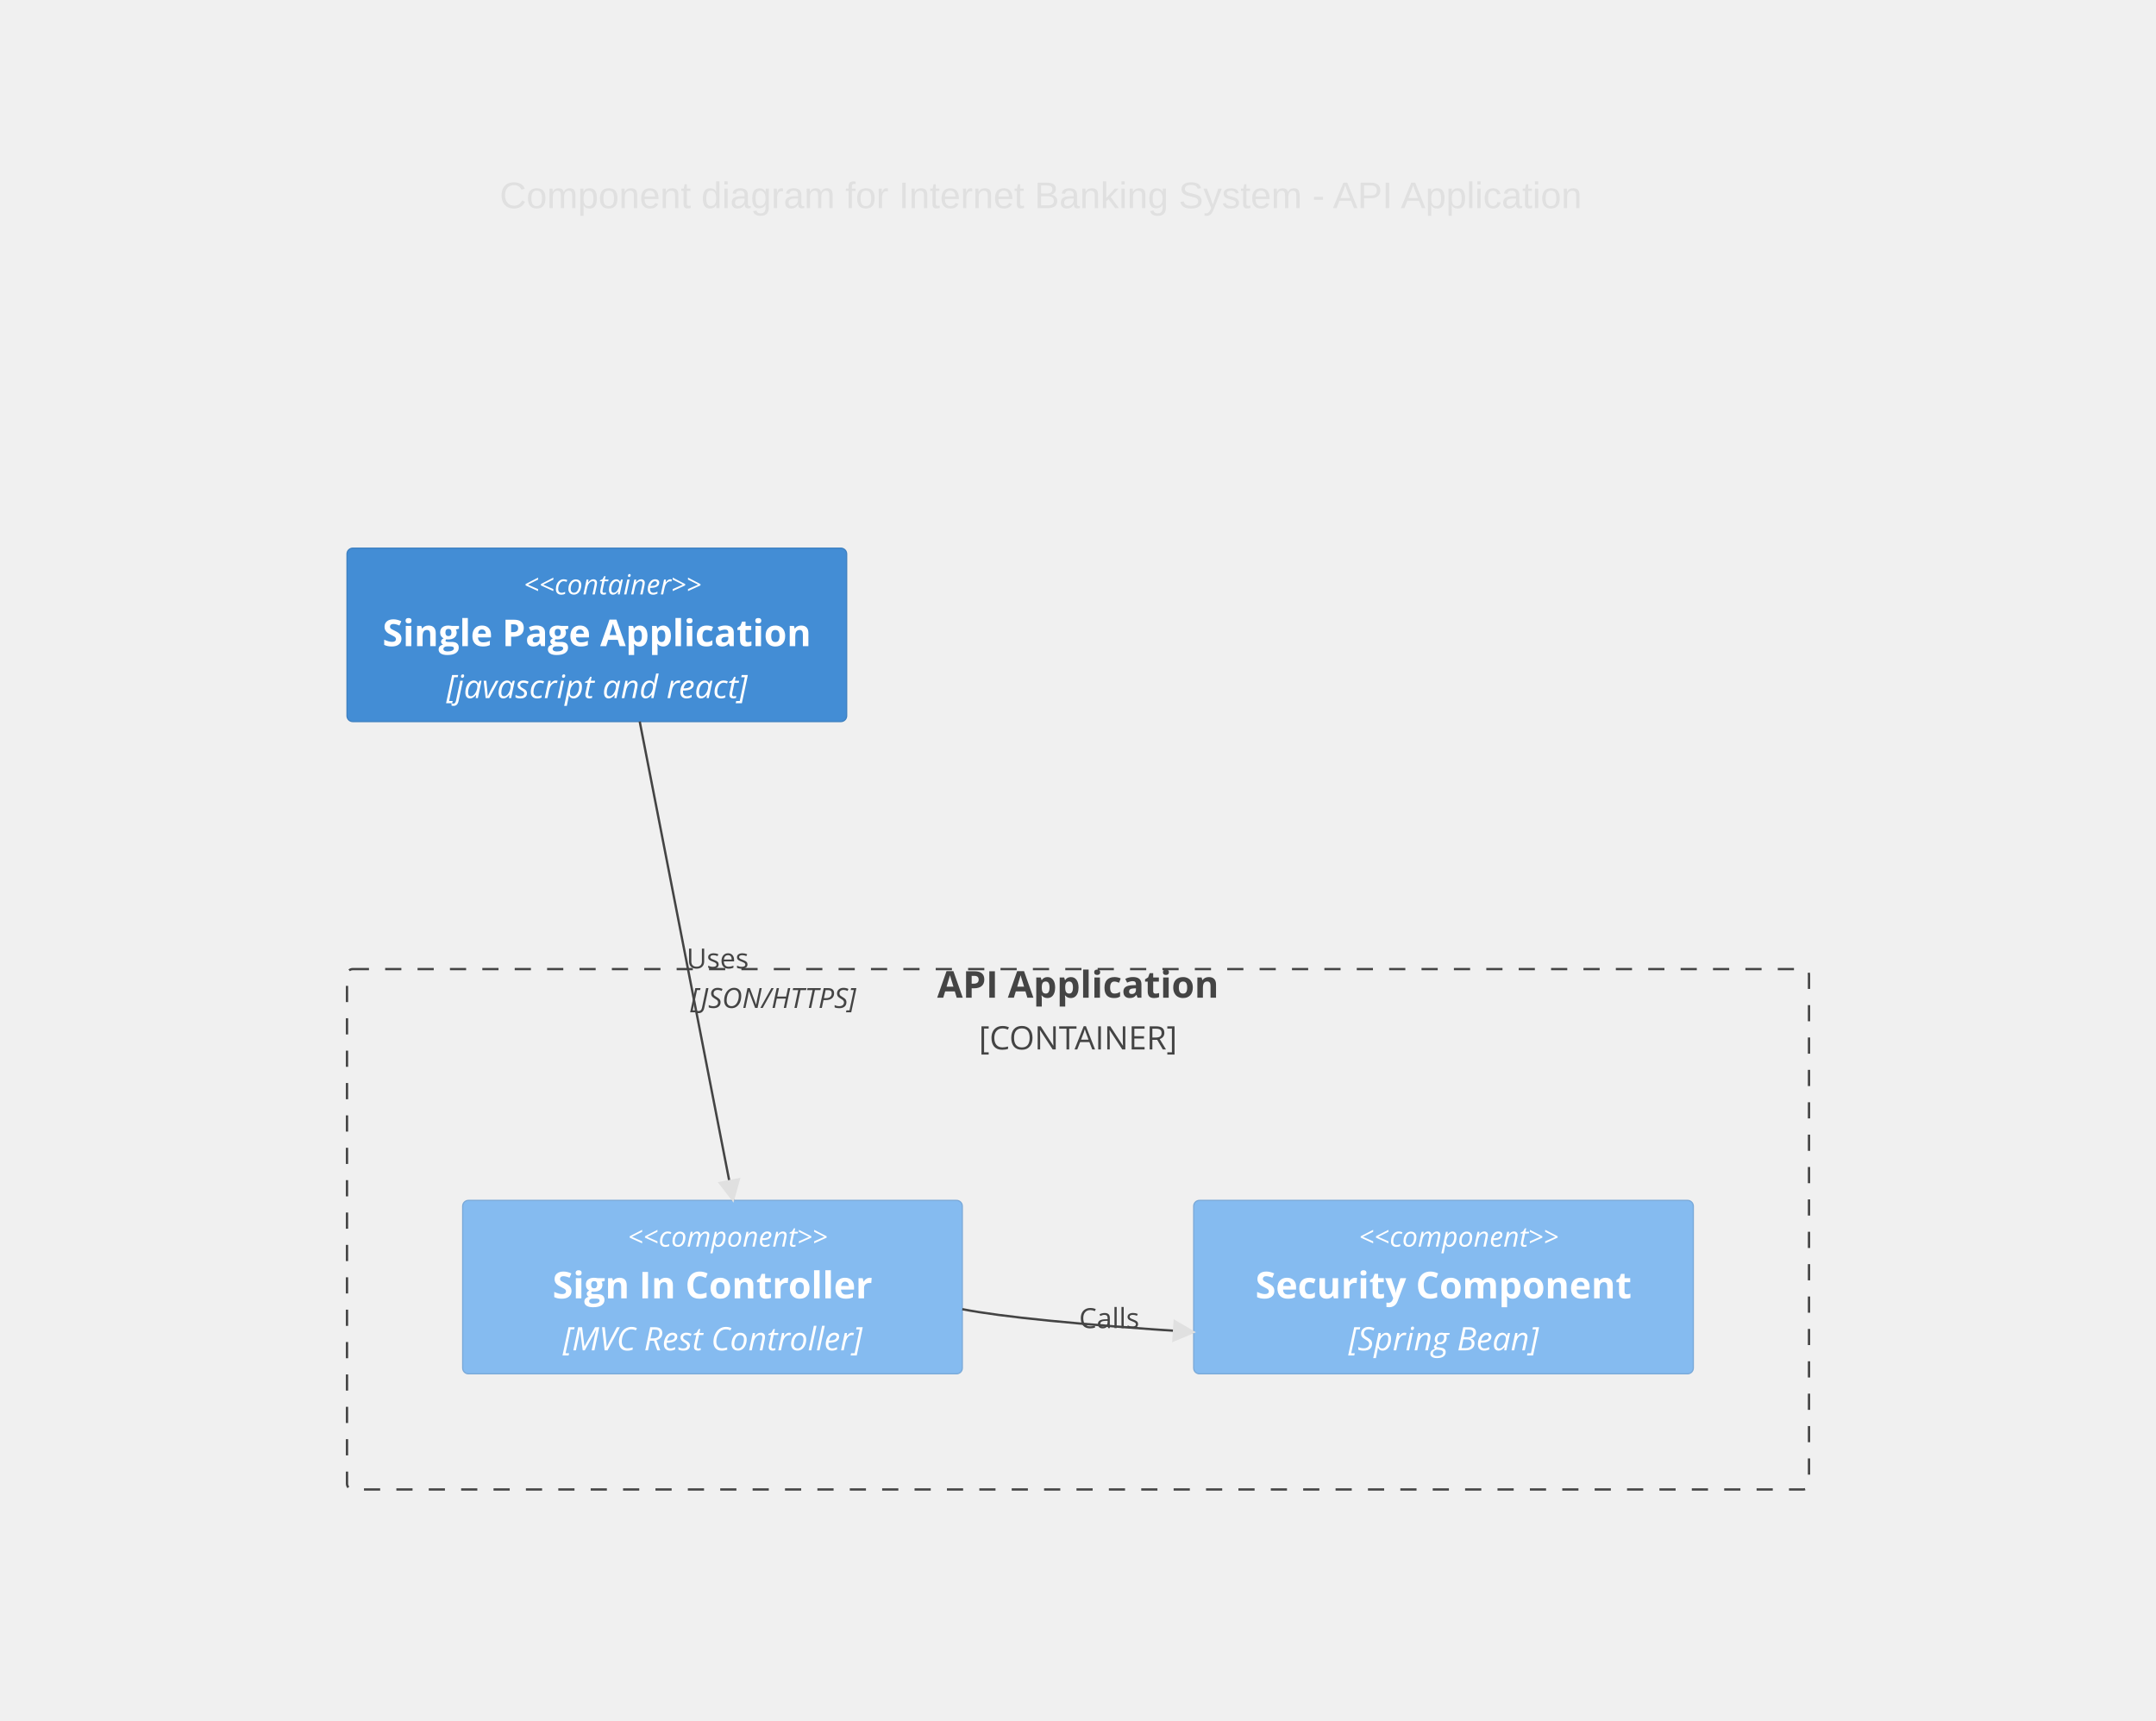
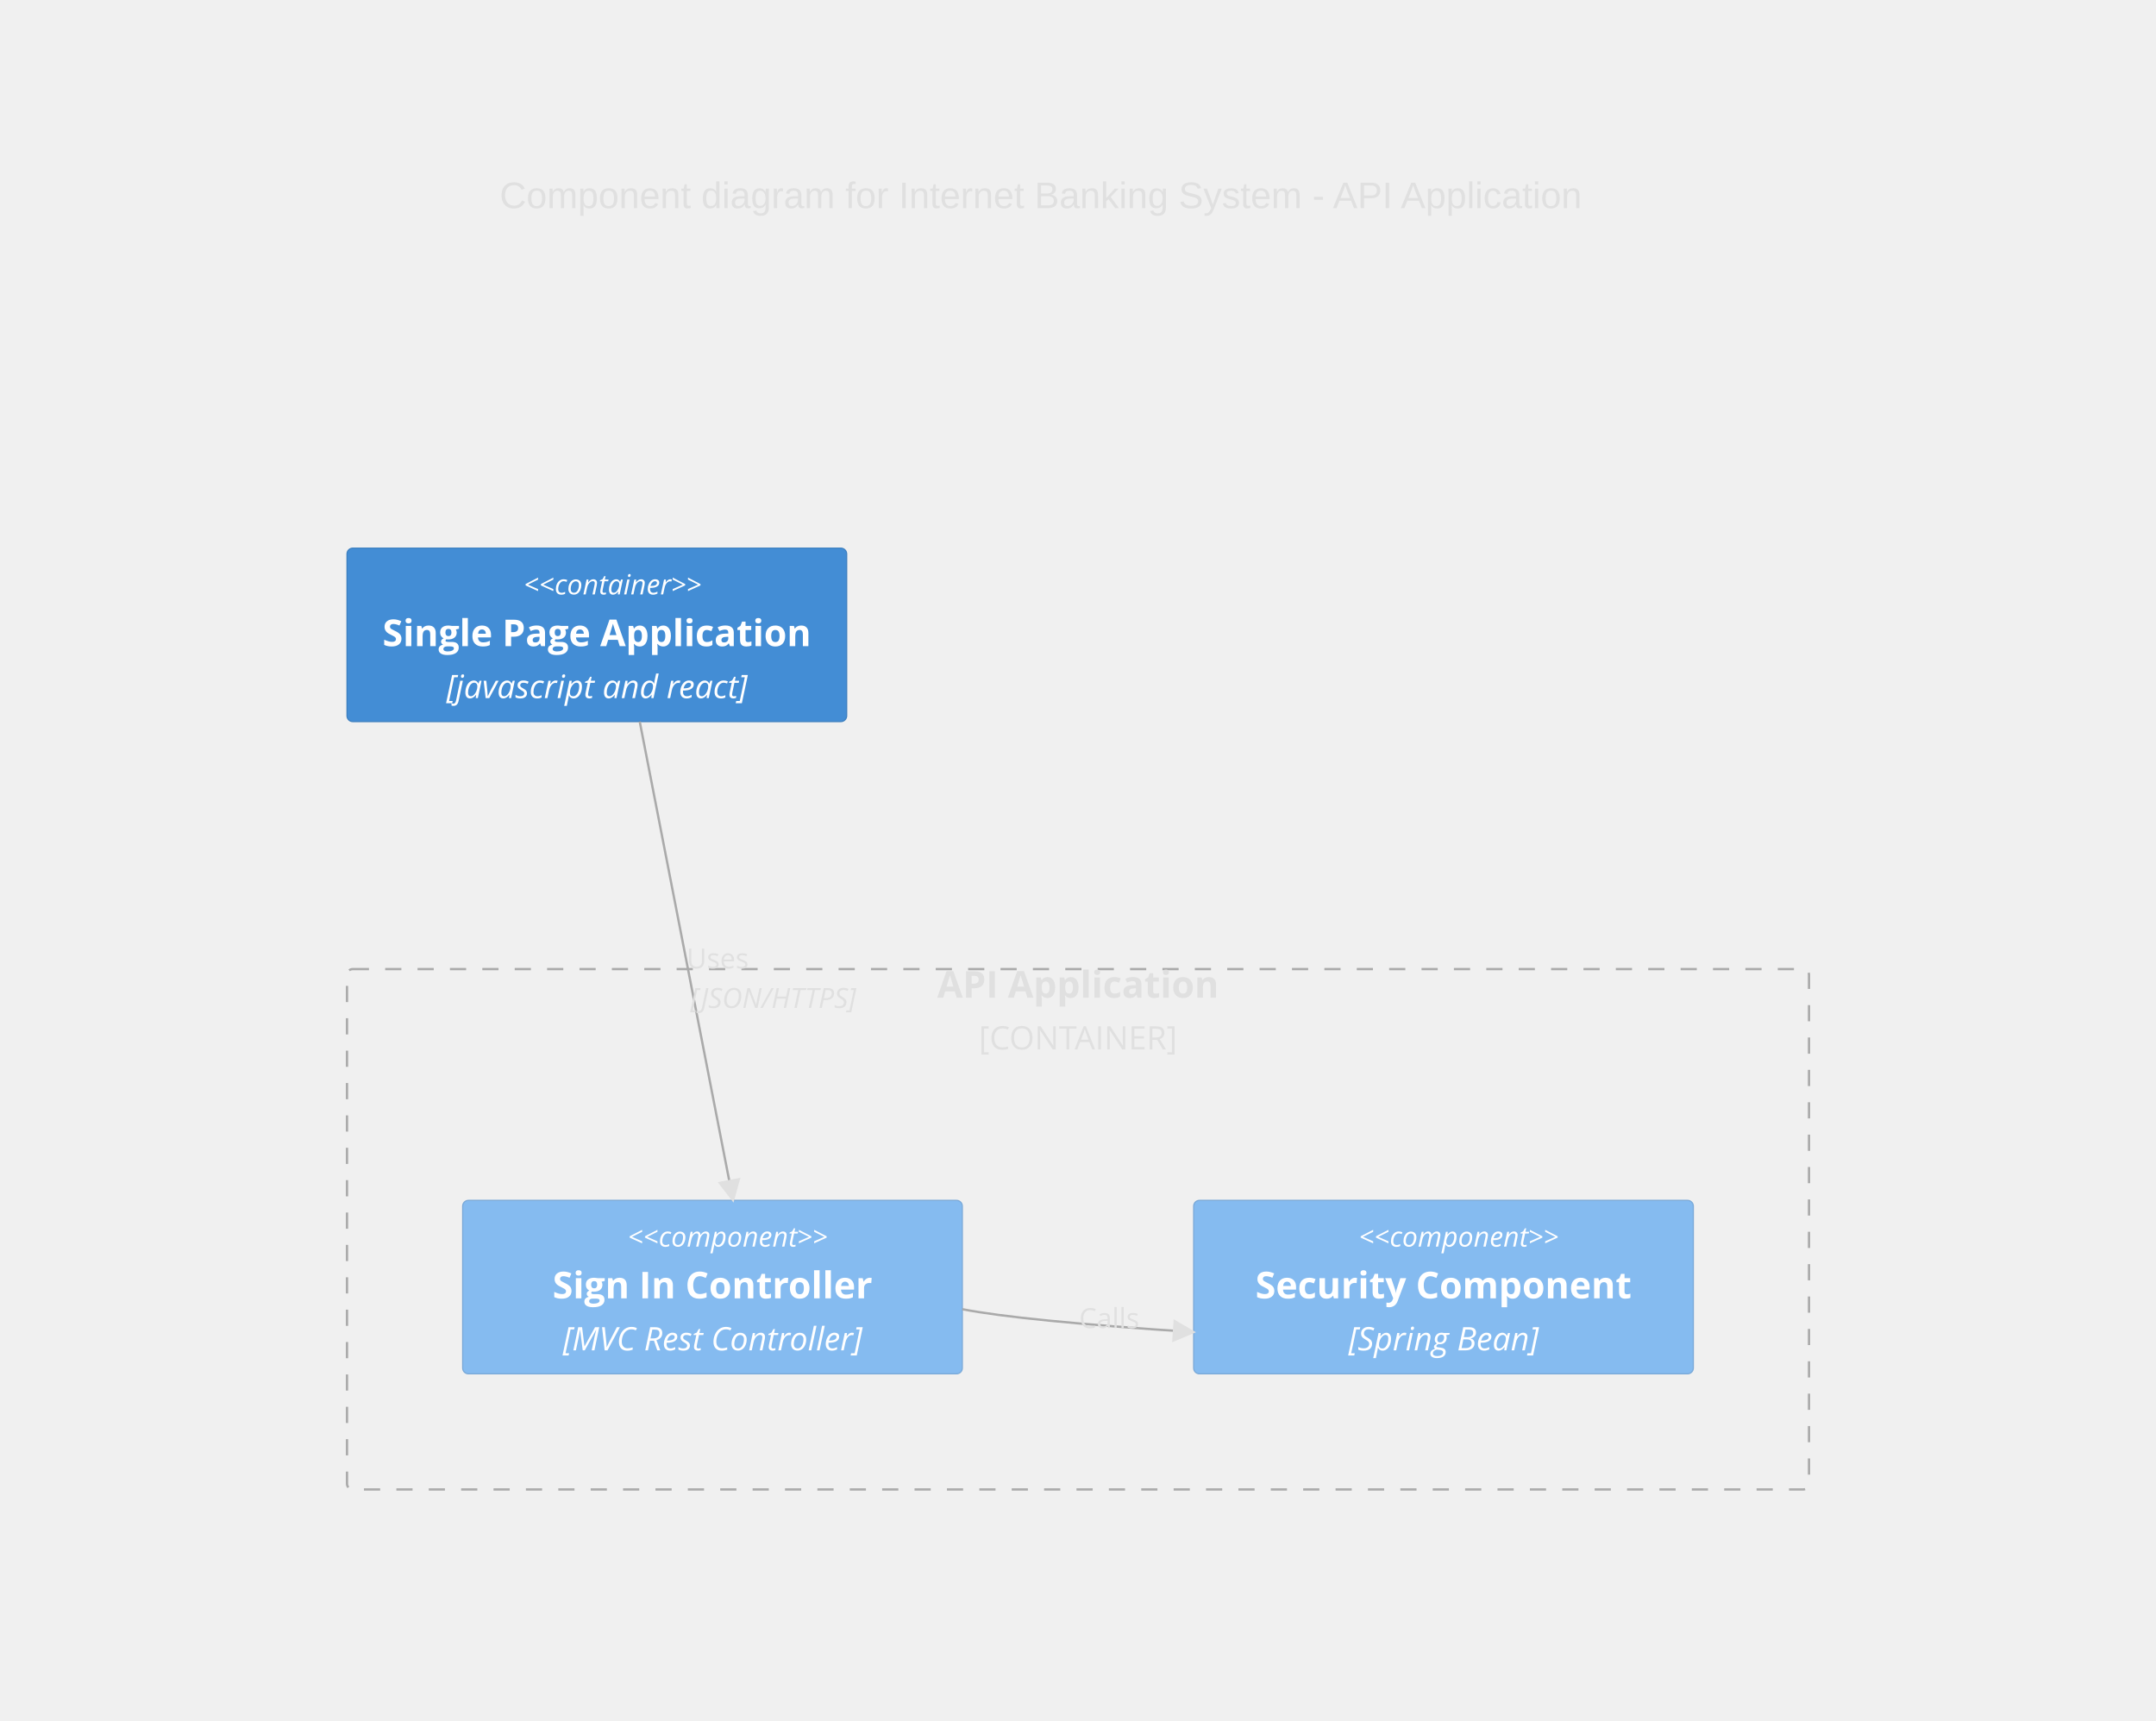
<svg xmlns="http://www.w3.org/2000/svg" id="official-08-04-c4-component" width="100%" style="max-width: 932px;" viewBox="0 -70 932 744" role="graphics-document document" aria-roledescription="c4">
  <style>#official-08-04-c4-component{font-family:"trebuchet ms",verdana,arial,sans-serif;font-size:16px;fill:#e0e0e0;}@keyframes edge-animation-frame{from{stroke-dashoffset:0;}}@keyframes dash{to{stroke-dashoffset:0;}}#official-08-04-c4-component .edge-animation-slow{stroke-dasharray:9,5!important;stroke-dashoffset:900;animation:dash 50s linear infinite;stroke-linecap:round;}#official-08-04-c4-component .edge-animation-fast{stroke-dasharray:9,5!important;stroke-dashoffset:900;animation:dash 20s linear infinite;stroke-linecap:round;}#official-08-04-c4-component .error-icon{fill:#a44141;}#official-08-04-c4-component .error-text{fill:#ddd;stroke:#ddd;}#official-08-04-c4-component .edge-thickness-normal{stroke-width:1px;}#official-08-04-c4-component .edge-thickness-thick{stroke-width:3.5px;}#official-08-04-c4-component .edge-pattern-solid{stroke-dasharray:0;}#official-08-04-c4-component .edge-thickness-invisible{stroke-width:0;fill:none;}#official-08-04-c4-component .edge-pattern-dashed{stroke-dasharray:3;}#official-08-04-c4-component .edge-pattern-dotted{stroke-dasharray:2;}#official-08-04-c4-component .marker{fill:#AAAAAA;stroke:#AAAAAA;}#official-08-04-c4-component .marker.cross{stroke:#AAAAAA;}#official-08-04-c4-component svg{font-family:"trebuchet ms",verdana,arial,sans-serif;font-size:16px;}#official-08-04-c4-component p{margin:0;}#official-08-04-c4-component .person{stroke:#cccccc;fill:#1f2020;}#official-08-04-c4-component .node .neo-node{stroke:#ccc;}#official-08-04-c4-component [data-look="neo"].node rect,#official-08-04-c4-component [data-look="neo"].cluster rect,#official-08-04-c4-component [data-look="neo"].node polygon{stroke:url(#official-08-04-c4-component-gradient);filter:drop-shadow( 1px 2px 2px rgba(185,185,185,1));}#official-08-04-c4-component [data-look="neo"].node path{stroke:url(#official-08-04-c4-component-gradient);stroke-width:1px;}#official-08-04-c4-component [data-look="neo"].node .outer-path{filter:drop-shadow( 1px 2px 2px rgba(185,185,185,1));}#official-08-04-c4-component [data-look="neo"].node .neo-line path{stroke:#ccc;filter:none;}#official-08-04-c4-component [data-look="neo"].node circle{stroke:url(#official-08-04-c4-component-gradient);filter:drop-shadow( 1px 2px 2px rgba(185,185,185,1));}#official-08-04-c4-component [data-look="neo"].node circle .state-start{fill:#000000;}#official-08-04-c4-component [data-look="neo"].icon-shape .icon{fill:url(#official-08-04-c4-component-gradient);filter:drop-shadow( 1px 2px 2px rgba(185,185,185,1));}#official-08-04-c4-component [data-look="neo"].icon-shape .icon-neo path{stroke:url(#official-08-04-c4-component-gradient);filter:drop-shadow( 1px 2px 2px rgba(185,185,185,1));}#official-08-04-c4-component :root{--mermaid-font-family:"trebuchet ms",verdana,arial,sans-serif;}</style>
  <g />
  <defs>
    <symbol id="official-08-04-c4-component-computer" width="24" height="24">
      <path transform="scale(.5)" d="M2 2v13h20v-13h-20zm18 11h-16v-9h16v9zm-10.228 6l.466-1h3.524l.467 1h-4.457zm14.228 3h-24l2-6h2.104l-1.33 4h18.45l-1.297-4h2.073l2 6zm-5-10h-14v-7h14v7z" />
    </symbol>
  </defs>
  <defs>
    <symbol id="official-08-04-c4-component-database" fill-rule="evenodd" clip-rule="evenodd">
      <path transform="scale(.5)" d="M12.258.001l.256.004.255.005.253.008.251.01.249.012.247.015.246.016.242.019.241.02.239.023.236.024.233.027.231.028.229.031.225.032.223.034.22.036.217.038.214.04.211.041.208.043.205.045.201.046.198.048.194.05.191.051.187.053.183.054.18.056.175.057.172.059.168.06.163.061.16.063.155.064.15.066.074.033.073.033.071.034.07.034.069.035.068.035.067.035.066.035.064.036.064.036.062.036.06.036.06.037.058.037.058.037.055.038.055.038.053.038.052.038.051.039.05.039.048.039.047.039.045.04.044.04.043.04.041.04.04.041.039.041.037.041.036.041.034.041.033.042.032.042.03.042.029.042.027.042.026.043.024.043.023.043.021.043.02.043.018.044.017.043.015.044.013.044.012.044.011.045.009.044.007.045.006.045.004.045.002.045.001.045v17l-.001.045-.002.045-.004.045-.006.045-.007.045-.009.044-.011.045-.012.044-.013.044-.015.044-.017.043-.018.044-.02.043-.021.043-.023.043-.024.043-.026.043-.027.042-.029.042-.03.042-.032.042-.033.042-.034.041-.036.041-.037.041-.039.041-.04.041-.041.04-.043.04-.044.04-.045.04-.047.039-.048.039-.05.039-.051.039-.052.038-.053.038-.055.038-.055.038-.058.037-.058.037-.06.037-.06.036-.062.036-.064.036-.064.036-.066.035-.067.035-.068.035-.069.035-.07.034-.071.034-.073.033-.074.033-.15.066-.155.064-.16.063-.163.061-.168.06-.172.059-.175.057-.18.056-.183.054-.187.053-.191.051-.194.05-.198.048-.201.046-.205.045-.208.043-.211.041-.214.04-.217.038-.22.036-.223.034-.225.032-.229.031-.231.028-.233.027-.236.024-.239.023-.241.02-.242.019-.246.016-.247.015-.249.012-.251.01-.253.008-.255.005-.256.004-.258.001-.258-.001-.256-.004-.255-.005-.253-.008-.251-.01-.249-.012-.247-.015-.245-.016-.243-.019-.241-.02-.238-.023-.236-.024-.234-.027-.231-.028-.228-.031-.226-.032-.223-.034-.22-.036-.217-.038-.214-.04-.211-.041-.208-.043-.204-.045-.201-.046-.198-.048-.195-.05-.19-.051-.187-.053-.184-.054-.179-.056-.176-.057-.172-.059-.167-.06-.164-.061-.159-.063-.155-.064-.151-.066-.074-.033-.072-.033-.072-.034-.07-.034-.069-.035-.068-.035-.067-.035-.066-.035-.064-.036-.063-.036-.062-.036-.061-.036-.06-.037-.058-.037-.057-.037-.056-.038-.055-.038-.053-.038-.052-.038-.051-.039-.049-.039-.049-.039-.046-.039-.046-.04-.044-.04-.043-.04-.041-.04-.04-.041-.039-.041-.037-.041-.036-.041-.034-.041-.033-.042-.032-.042-.03-.042-.029-.042-.027-.042-.026-.043-.024-.043-.023-.043-.021-.043-.02-.043-.018-.044-.017-.043-.015-.044-.013-.044-.012-.044-.011-.045-.009-.044-.007-.045-.006-.045-.004-.045-.002-.045-.001-.045v-17l.001-.045.002-.045.004-.045.006-.045.007-.045.009-.044.011-.045.012-.044.013-.044.015-.044.017-.043.018-.044.02-.043.021-.043.023-.043.024-.043.026-.043.027-.042.029-.042.03-.042.032-.042.033-.042.034-.041.036-.041.037-.041.039-.041.04-.041.041-.04.043-.04.044-.04.046-.04.046-.039.049-.039.049-.039.051-.039.052-.038.053-.038.055-.038.056-.038.057-.037.058-.037.06-.037.061-.036.062-.036.063-.036.064-.036.066-.035.067-.035.068-.035.069-.035.07-.034.072-.034.072-.033.074-.033.151-.066.155-.064.159-.063.164-.061.167-.06.172-.059.176-.057.179-.056.184-.054.187-.053.19-.051.195-.05.198-.048.201-.046.204-.045.208-.043.211-.041.214-.04.217-.038.22-.036.223-.034.226-.032.228-.031.231-.028.234-.027.236-.024.238-.023.241-.02.243-.019.245-.016.247-.015.249-.012.251-.01.253-.008.255-.005.256-.004.258-.001.258.001zm-9.258 20.499v.01l.001.021.003.021.004.022.005.021.006.022.007.022.009.023.01.022.011.023.012.023.013.023.015.023.016.024.017.023.018.024.019.024.021.024.022.025.023.024.024.025.052.049.056.05.061.051.066.051.07.051.075.051.079.052.084.052.088.052.092.052.097.052.102.051.105.052.11.052.114.051.119.051.123.051.127.05.131.05.135.05.139.048.144.049.147.047.152.047.155.047.16.045.163.045.167.043.171.043.176.041.178.041.183.039.187.039.19.037.194.035.197.035.202.033.204.031.209.03.212.029.216.027.219.025.222.024.226.021.23.02.233.018.236.016.24.015.243.012.246.01.249.008.253.005.256.004.259.001.26-.001.257-.004.254-.005.25-.008.247-.011.244-.012.241-.014.237-.016.233-.018.231-.021.226-.021.224-.024.22-.026.216-.027.212-.028.21-.031.205-.031.202-.034.198-.034.194-.036.191-.037.187-.039.183-.04.179-.04.175-.042.172-.043.168-.044.163-.045.16-.046.155-.046.152-.047.148-.048.143-.049.139-.049.136-.05.131-.05.126-.05.123-.051.118-.052.114-.051.11-.052.106-.052.101-.052.096-.052.092-.052.088-.053.083-.051.079-.052.074-.052.07-.051.065-.051.06-.051.056-.05.051-.05.023-.024.023-.025.021-.024.02-.024.019-.024.018-.024.017-.024.015-.023.014-.024.013-.023.012-.023.01-.023.01-.022.008-.022.006-.022.006-.022.004-.022.004-.021.001-.021.001-.021v-4.127l-.077.055-.08.053-.083.054-.085.053-.087.052-.09.052-.093.051-.095.05-.097.05-.1.049-.102.049-.105.048-.106.047-.109.047-.111.046-.114.045-.115.045-.118.044-.12.043-.122.042-.124.042-.126.041-.128.04-.13.04-.132.038-.134.038-.135.037-.138.037-.139.035-.142.035-.143.034-.144.033-.147.032-.148.031-.15.03-.151.03-.153.029-.154.027-.156.027-.158.026-.159.025-.161.024-.162.023-.163.022-.165.021-.166.02-.167.019-.169.018-.169.017-.171.016-.173.015-.173.014-.175.013-.175.012-.177.011-.178.01-.179.008-.179.008-.181.006-.182.005-.182.004-.184.003-.184.002h-.37l-.184-.002-.184-.003-.182-.004-.182-.005-.181-.006-.179-.008-.179-.008-.178-.01-.176-.011-.176-.012-.175-.013-.173-.014-.172-.015-.171-.016-.17-.017-.169-.018-.167-.019-.166-.02-.165-.021-.163-.022-.162-.023-.161-.024-.159-.025-.157-.026-.156-.027-.155-.027-.153-.029-.151-.03-.15-.03-.148-.031-.146-.032-.145-.033-.143-.034-.141-.035-.14-.035-.137-.037-.136-.037-.134-.038-.132-.038-.13-.04-.128-.04-.126-.041-.124-.042-.122-.042-.12-.044-.117-.043-.116-.045-.113-.045-.112-.046-.109-.047-.106-.047-.105-.048-.102-.049-.1-.049-.097-.05-.095-.05-.093-.052-.09-.051-.087-.052-.085-.053-.083-.054-.08-.054-.077-.054v4.127zm0-5.654v.011l.001.021.003.021.004.021.005.022.006.022.007.022.009.022.01.022.011.023.012.023.013.023.015.024.016.023.017.024.018.024.019.024.021.024.022.024.023.025.024.024.052.05.056.05.061.05.066.051.07.051.075.052.079.051.084.052.088.052.092.052.097.052.102.052.105.052.11.051.114.051.119.052.123.05.127.051.131.05.135.049.139.049.144.048.147.048.152.047.155.046.16.045.163.045.167.044.171.042.176.042.178.04.183.04.187.038.19.037.194.036.197.034.202.033.204.032.209.03.212.028.216.027.219.025.222.024.226.022.23.02.233.018.236.016.24.014.243.012.246.01.249.008.253.006.256.003.259.001.26-.001.257-.003.254-.006.25-.008.247-.01.244-.012.241-.015.237-.016.233-.018.231-.02.226-.022.224-.024.22-.025.216-.027.212-.029.21-.03.205-.032.202-.033.198-.035.194-.036.191-.037.187-.039.183-.039.179-.041.175-.042.172-.043.168-.044.163-.045.16-.045.155-.047.152-.047.148-.048.143-.048.139-.05.136-.049.131-.05.126-.051.123-.051.118-.051.114-.052.11-.052.106-.052.101-.052.096-.052.092-.052.088-.052.083-.052.079-.052.074-.051.07-.052.065-.051.06-.05.056-.051.051-.049.023-.025.023-.024.021-.025.02-.024.019-.024.018-.024.017-.024.015-.023.014-.023.013-.024.012-.022.01-.023.01-.023.008-.022.006-.022.006-.022.004-.021.004-.022.001-.021.001-.021v-4.139l-.077.054-.08.054-.083.054-.085.052-.087.053-.09.051-.093.051-.095.051-.097.05-.1.049-.102.049-.105.048-.106.047-.109.047-.111.046-.114.045-.115.044-.118.044-.12.044-.122.042-.124.042-.126.041-.128.04-.13.039-.132.039-.134.038-.135.037-.138.036-.139.036-.142.035-.143.033-.144.033-.147.033-.148.031-.15.03-.151.03-.153.028-.154.028-.156.027-.158.026-.159.025-.161.024-.162.023-.163.022-.165.021-.166.02-.167.019-.169.018-.169.017-.171.016-.173.015-.173.014-.175.013-.175.012-.177.011-.178.009-.179.009-.179.007-.181.007-.182.005-.182.004-.184.003-.184.002h-.37l-.184-.002-.184-.003-.182-.004-.182-.005-.181-.007-.179-.007-.179-.009-.178-.009-.176-.011-.176-.012-.175-.013-.173-.014-.172-.015-.171-.016-.17-.017-.169-.018-.167-.019-.166-.02-.165-.021-.163-.022-.162-.023-.161-.024-.159-.025-.157-.026-.156-.027-.155-.028-.153-.028-.151-.03-.15-.03-.148-.031-.146-.033-.145-.033-.143-.033-.141-.035-.14-.036-.137-.036-.136-.037-.134-.038-.132-.039-.13-.039-.128-.04-.126-.041-.124-.042-.122-.043-.12-.043-.117-.044-.116-.044-.113-.046-.112-.046-.109-.046-.106-.047-.105-.048-.102-.049-.1-.049-.097-.05-.095-.051-.093-.051-.09-.051-.087-.053-.085-.052-.083-.054-.08-.054-.077-.054v4.139zm0-5.666v.011l.001.02.003.022.004.021.005.022.006.021.007.022.009.023.01.022.011.023.012.023.013.023.015.023.016.024.017.024.018.023.019.024.021.025.022.024.023.024.024.025.052.05.056.05.061.05.066.051.07.051.075.052.079.051.084.052.088.052.092.052.097.052.102.052.105.051.11.052.114.051.119.051.123.051.127.05.131.05.135.05.139.049.144.048.147.048.152.047.155.046.16.045.163.045.167.043.171.043.176.042.178.04.183.04.187.038.19.037.194.036.197.034.202.033.204.032.209.03.212.028.216.027.219.025.222.024.226.021.23.02.233.018.236.017.24.014.243.012.246.01.249.008.253.006.256.003.259.001.26-.001.257-.003.254-.006.25-.008.247-.01.244-.013.241-.014.237-.016.233-.018.231-.02.226-.022.224-.024.22-.025.216-.027.212-.029.21-.03.205-.032.202-.033.198-.035.194-.036.191-.037.187-.039.183-.039.179-.041.175-.042.172-.043.168-.044.163-.045.16-.045.155-.047.152-.047.148-.048.143-.049.139-.049.136-.049.131-.051.126-.05.123-.051.118-.052.114-.051.11-.052.106-.052.101-.052.096-.052.092-.052.088-.052.083-.052.079-.052.074-.052.07-.051.065-.051.06-.051.056-.05.051-.049.023-.025.023-.025.021-.024.02-.024.019-.024.018-.024.017-.024.015-.023.014-.024.013-.023.012-.023.01-.022.01-.023.008-.022.006-.022.006-.022.004-.022.004-.021.001-.021.001-.021v-4.153l-.077.054-.08.054-.083.053-.085.053-.087.053-.09.051-.093.051-.095.051-.097.05-.1.049-.102.048-.105.048-.106.048-.109.046-.111.046-.114.046-.115.044-.118.044-.12.043-.122.043-.124.042-.126.041-.128.04-.13.039-.132.039-.134.038-.135.037-.138.036-.139.036-.142.034-.143.034-.144.033-.147.032-.148.032-.15.03-.151.03-.153.028-.154.028-.156.027-.158.026-.159.024-.161.024-.162.023-.163.023-.165.021-.166.02-.167.019-.169.018-.169.017-.171.016-.173.015-.173.014-.175.013-.175.012-.177.01-.178.01-.179.009-.179.007-.181.006-.182.006-.182.004-.184.003-.184.001-.185.001-.185-.001-.184-.001-.184-.003-.182-.004-.182-.006-.181-.006-.179-.007-.179-.009-.178-.01-.176-.01-.176-.012-.175-.013-.173-.014-.172-.015-.171-.016-.17-.017-.169-.018-.167-.019-.166-.02-.165-.021-.163-.023-.162-.023-.161-.024-.159-.024-.157-.026-.156-.027-.155-.028-.153-.028-.151-.03-.15-.03-.148-.032-.146-.032-.145-.033-.143-.034-.141-.034-.14-.036-.137-.036-.136-.037-.134-.038-.132-.039-.13-.039-.128-.041-.126-.041-.124-.041-.122-.043-.12-.043-.117-.044-.116-.044-.113-.046-.112-.046-.109-.046-.106-.048-.105-.048-.102-.048-.1-.05-.097-.049-.095-.051-.093-.051-.09-.052-.087-.052-.085-.053-.083-.053-.08-.054-.077-.054v4.153zm8.74-8.179l-.257.004-.254.005-.25.008-.247.011-.244.012-.241.014-.237.016-.233.018-.231.021-.226.022-.224.023-.22.026-.216.027-.212.028-.21.031-.205.032-.202.033-.198.034-.194.036-.191.038-.187.038-.183.04-.179.041-.175.042-.172.043-.168.043-.163.045-.16.046-.155.046-.152.048-.148.048-.143.048-.139.049-.136.05-.131.05-.126.051-.123.051-.118.051-.114.052-.11.052-.106.052-.101.052-.096.052-.092.052-.088.052-.083.052-.079.052-.074.051-.07.052-.065.051-.06.05-.056.05-.051.05-.023.025-.023.024-.021.024-.02.025-.019.024-.018.024-.017.023-.015.024-.014.023-.013.023-.012.023-.01.023-.01.022-.008.022-.006.023-.006.021-.004.022-.004.021-.001.021-.001.021.001.021.001.021.004.021.004.022.006.021.006.023.008.022.01.022.01.023.012.023.013.023.014.023.015.024.017.023.018.024.019.024.02.025.021.024.023.024.023.025.051.05.056.05.06.05.065.051.07.052.074.051.079.052.083.052.088.052.092.052.096.052.101.052.106.052.11.052.114.052.118.051.123.051.126.051.131.05.136.05.139.049.143.048.148.048.152.048.155.046.16.046.163.045.168.043.172.043.175.042.179.041.183.04.187.038.191.038.194.036.198.034.202.033.205.032.21.031.212.028.216.027.22.026.224.023.226.022.231.021.233.018.237.016.241.014.244.012.247.011.25.008.254.005.257.004.26.001.26-.001.257-.004.254-.005.25-.008.247-.011.244-.012.241-.014.237-.016.233-.018.231-.021.226-.022.224-.023.22-.026.216-.027.212-.028.21-.031.205-.032.202-.033.198-.034.194-.036.191-.038.187-.038.183-.04.179-.041.175-.042.172-.043.168-.043.163-.045.16-.046.155-.046.152-.048.148-.048.143-.048.139-.049.136-.05.131-.05.126-.051.123-.051.118-.051.114-.052.11-.052.106-.052.101-.052.096-.052.092-.052.088-.052.083-.052.079-.052.074-.051.07-.052.065-.051.06-.05.056-.05.051-.05.023-.025.023-.024.021-.024.02-.025.019-.024.018-.024.017-.023.015-.024.014-.023.013-.023.012-.023.01-.023.01-.022.008-.022.006-.023.006-.021.004-.022.004-.021.001-.021.001-.021-.001-.021-.001-.021-.004-.021-.004-.022-.006-.021-.006-.023-.008-.022-.01-.022-.01-.023-.012-.023-.013-.023-.014-.023-.015-.024-.017-.023-.018-.024-.019-.024-.02-.025-.021-.024-.023-.024-.023-.025-.051-.05-.056-.05-.06-.05-.065-.051-.07-.052-.074-.051-.079-.052-.083-.052-.088-.052-.092-.052-.096-.052-.101-.052-.106-.052-.11-.052-.114-.052-.118-.051-.123-.051-.126-.051-.131-.05-.136-.05-.139-.049-.143-.048-.148-.048-.152-.048-.155-.046-.16-.046-.163-.045-.168-.043-.172-.043-.175-.042-.179-.041-.183-.04-.187-.038-.191-.038-.194-.036-.198-.034-.202-.033-.205-.032-.21-.031-.212-.028-.216-.027-.22-.026-.224-.023-.226-.022-.231-.021-.233-.018-.237-.016-.241-.014-.244-.012-.247-.011-.25-.008-.254-.005-.257-.004-.26-.001-.26.001z" />
    </symbol>
  </defs>
  <defs>
    <symbol id="official-08-04-c4-component-clock" width="24" height="24">
      <path transform="scale(.5)" d="M12 2c5.514 0 10 4.486 10 10s-4.486 10-10 10-10-4.486-10-10 4.486-10 10-10zm0-2c-6.627 0-12 5.373-12 12s5.373 12 12 12 12-5.373 12-12-5.373-12-12-12zm5.848 12.459c.202.038.202.333.001.372-1.907.361-6.045 1.111-6.547 1.111-.719 0-1.301-.582-1.301-1.301 0-.512.77-5.447 1.125-7.445.034-.192.312-.181.343.014l.985 6.238 5.394 1.011z" />
    </symbol>
  </defs>
  <g class="person-man">
    <rect x="150" y="167" fill="#438DD5" stroke="#3C7FC0" width="216" height="75" rx="2.5" ry="2.5" stroke-width="0.5" />
    <text fill="#FFFFFF" font-family="&quot;Open Sans&quot;, sans-serif" font-size="12" font-style="italic" lengthAdjust="spacing" textLength="63" x="226.5" y="187">&lt;&lt;container&gt;&gt;</text>
    <text x="258" y="205" dominant-baseline="middle" fill="#FFFFFF" style="text-anchor: middle; font-size: 16px; font-weight: bold; font-family: &quot;Open Sans&quot;, sans-serif;">
      <tspan dy="0" alignment-baseline="mathematical">Single Page Application</tspan>
    </text>
    <text x="258" y="228" dominant-baseline="middle" fill="#FFFFFF" font-style="italic" style="text-anchor: middle; font-size: 14px; font-weight: normal; font-family: &quot;Open Sans&quot;, sans-serif;">
      <tspan dy="0" alignment-baseline="mathematical">[javascript and react]</tspan>
    </text>
  </g>
  <g class="person-man">
    <rect x="200" y="449" fill="#85BBF0" stroke="#78A8D8" width="216" height="75" rx="2.5" ry="2.5" stroke-width="0.5" />
    <text fill="#FFFFFF" font-family="&quot;Open Sans&quot;, sans-serif" font-size="12" font-style="italic" lengthAdjust="spacing" textLength="73" x="271.5" y="469">&lt;&lt;component&gt;&gt;</text>
    <text x="308" y="487" dominant-baseline="middle" fill="#FFFFFF" style="text-anchor: middle; font-size: 16px; font-weight: bold; font-family: &quot;Open Sans&quot;, sans-serif;">
      <tspan dy="0" alignment-baseline="mathematical">Sign In Controller</tspan>
    </text>
    <text x="308" y="510" dominant-baseline="middle" fill="#FFFFFF" font-style="italic" style="text-anchor: middle; font-size: 14px; font-weight: normal; font-family: &quot;Open Sans&quot;, sans-serif;">
      <tspan dy="0" alignment-baseline="mathematical">[MVC Rest Controller]</tspan>
    </text>
  </g>
  <g class="person-man">
    <rect x="516" y="449" fill="#85BBF0" stroke="#78A8D8" width="216" height="75" rx="2.5" ry="2.5" stroke-width="0.5" />
    <text fill="#FFFFFF" font-family="&quot;Open Sans&quot;, sans-serif" font-size="12" font-style="italic" lengthAdjust="spacing" textLength="73" x="587.5" y="469">&lt;&lt;component&gt;&gt;</text>
    <text x="624" y="487" dominant-baseline="middle" fill="#FFFFFF" style="text-anchor: middle; font-size: 16px; font-weight: bold; font-family: &quot;Open Sans&quot;, sans-serif;">
      <tspan dy="0" alignment-baseline="mathematical">Security Component</tspan>
    </text>
    <text x="624" y="510" dominant-baseline="middle" fill="#FFFFFF" font-style="italic" style="text-anchor: middle; font-size: 14px; font-weight: normal; font-family: &quot;Open Sans&quot;, sans-serif;">
      <tspan dy="0" alignment-baseline="mathematical">[Spring Bean]</tspan>
    </text>
  </g>
  <g>
-     <rect x="150" y="349" fill="none" stroke="#444444" width="632" height="225" rx="2.5" ry="2.5" stroke-width="1" stroke-dasharray="7.0,7.0" />
-     <text x="466" y="357" dominant-baseline="middle" fill="#444444" style="text-anchor: middle; font-size: 16px; font-weight: bold; font-family: &quot;Open Sans&quot;, sans-serif;">
+     <rect x="150" y="349" fill="none" stroke="#AAAAAA" width="632" height="225" rx="2.5" ry="2.5" stroke-width="1" stroke-dasharray="7.0,7.0" />
+     <text x="466" y="357" dominant-baseline="middle" fill="#e0e0e0" style="text-anchor: middle; font-size: 16px; font-weight: bold; font-family: &quot;Open Sans&quot;, sans-serif;">
      <tspan dy="0" alignment-baseline="mathematical">API Application</tspan>
    </text>
-     <text x="466" y="380" dominant-baseline="middle" fill="#444444" style="text-anchor: middle; font-size: 14px; font-weight: normal; font-family: &quot;Open Sans&quot;, sans-serif;">
+     <text x="466" y="380" dominant-baseline="middle" fill="#e0e0e0" style="text-anchor: middle; font-size: 14px; font-weight: normal; font-family: &quot;Open Sans&quot;, sans-serif;">
      <tspan dy="0" alignment-baseline="mathematical">[CONTAINER]</tspan>
    </text>
  </g>
  <defs>
    <marker id="official-08-04-c4-component-arrowhead" refX="9" refY="5" markerUnits="userSpaceOnUse" markerWidth="12" markerHeight="12" orient="auto">
      <path d="M 0 0 L 10 5 L 0 10 z" />
    </marker>
  </defs>
  <defs>
    <marker id="official-08-04-c4-component-arrowend" refX="1" refY="5" markerUnits="userSpaceOnUse" markerWidth="12" markerHeight="12" orient="auto">
      <path d="M 10 0 L 0 5 L 10 10 z" />
    </marker>
  </defs>
  <defs>
    <marker id="official-08-04-c4-component-crosshead" markerWidth="15" markerHeight="8" orient="auto" refX="16" refY="4">
      <path fill="black" stroke="#000000" stroke-width="1px" d="M 9,2 V 6 L16,4 Z" style="stroke-dasharray: 0, 0;" />
      <path fill="none" stroke="#000000" stroke-width="1px" d="M 0,1 L 6,7 M 6,1 L 0,7" style="stroke-dasharray: 0, 0;" />
    </marker>
  </defs>
  <defs>
    <marker id="official-08-04-c4-component-filled-head" refX="18" refY="7" markerWidth="20" markerHeight="28" orient="auto">
      <path d="M 18,7 L9,13 L14,7 L9,1 Z" />
    </marker>
  </defs>
  <g>
-     <line x1="276.545" y1="242" x2="316.896" y2="449" stroke-width="1" stroke="#444444" marker-end="url(#official-08-04-c4-component-arrowhead)" style="fill: none;" />
-     <text x="310.22" y="345.5" dominant-baseline="middle" fill="#444444" style="text-anchor: middle; font-size: 12px; font-weight: normal; font-family: &quot;Open Sans&quot;, sans-serif;">
+     <line x1="276.545" y1="242" x2="316.896" y2="449" stroke-width="1" stroke="#AAAAAA" marker-end="url(#official-08-04-c4-component-arrowhead)" style="fill: none;" />
+     <text x="310.22" y="345.5" dominant-baseline="middle" fill="#e0e0e0" style="text-anchor: middle; font-size: 12px; font-weight: normal; font-family: &quot;Open Sans&quot;, sans-serif;">
      <tspan dy="0" alignment-baseline="mathematical">Uses</tspan>
    </text>
-     <text x="334.22" y="362.5" dominant-baseline="middle" fill="#444444" font-style="italic" style="text-anchor: middle; font-size: 12px; font-weight: normal; font-family: &quot;Open Sans&quot;, sans-serif;">
+     <text x="334.22" y="362.5" dominant-baseline="middle" fill="#e0e0e0" font-style="italic" style="text-anchor: middle; font-size: 12px; font-weight: normal; font-family: &quot;Open Sans&quot;, sans-serif;">
      <tspan dy="0" alignment-baseline="mathematical">[JSON/HTTPS]</tspan>
    </text>
-     <path fill="none" stroke-width="1" stroke="#444444" d="M416,496.052 Q441,501.012 516,505.971 " marker-end="url(#official-08-04-c4-component-arrowhead)" />
-     <text x="479.5" y="501.012" dominant-baseline="middle" fill="#444444" style="text-anchor: middle; font-size: 12px; font-weight: normal; font-family: &quot;Open Sans&quot;, sans-serif;">
+     <path fill="none" stroke-width="1" stroke="#AAAAAA" d="M416,496.052 Q441,501.012 516,505.971 " marker-end="url(#official-08-04-c4-component-arrowhead)" />
+     <text x="479.5" y="501.012" dominant-baseline="middle" fill="#e0e0e0" style="text-anchor: middle; font-size: 12px; font-weight: normal; font-family: &quot;Open Sans&quot;, sans-serif;">
      <tspan dy="0" alignment-baseline="mathematical">Calls</tspan>
    </text>
  </g>
  <text x="216" y="20">Component diagram for Internet Banking System - API Application</text>
</svg>
